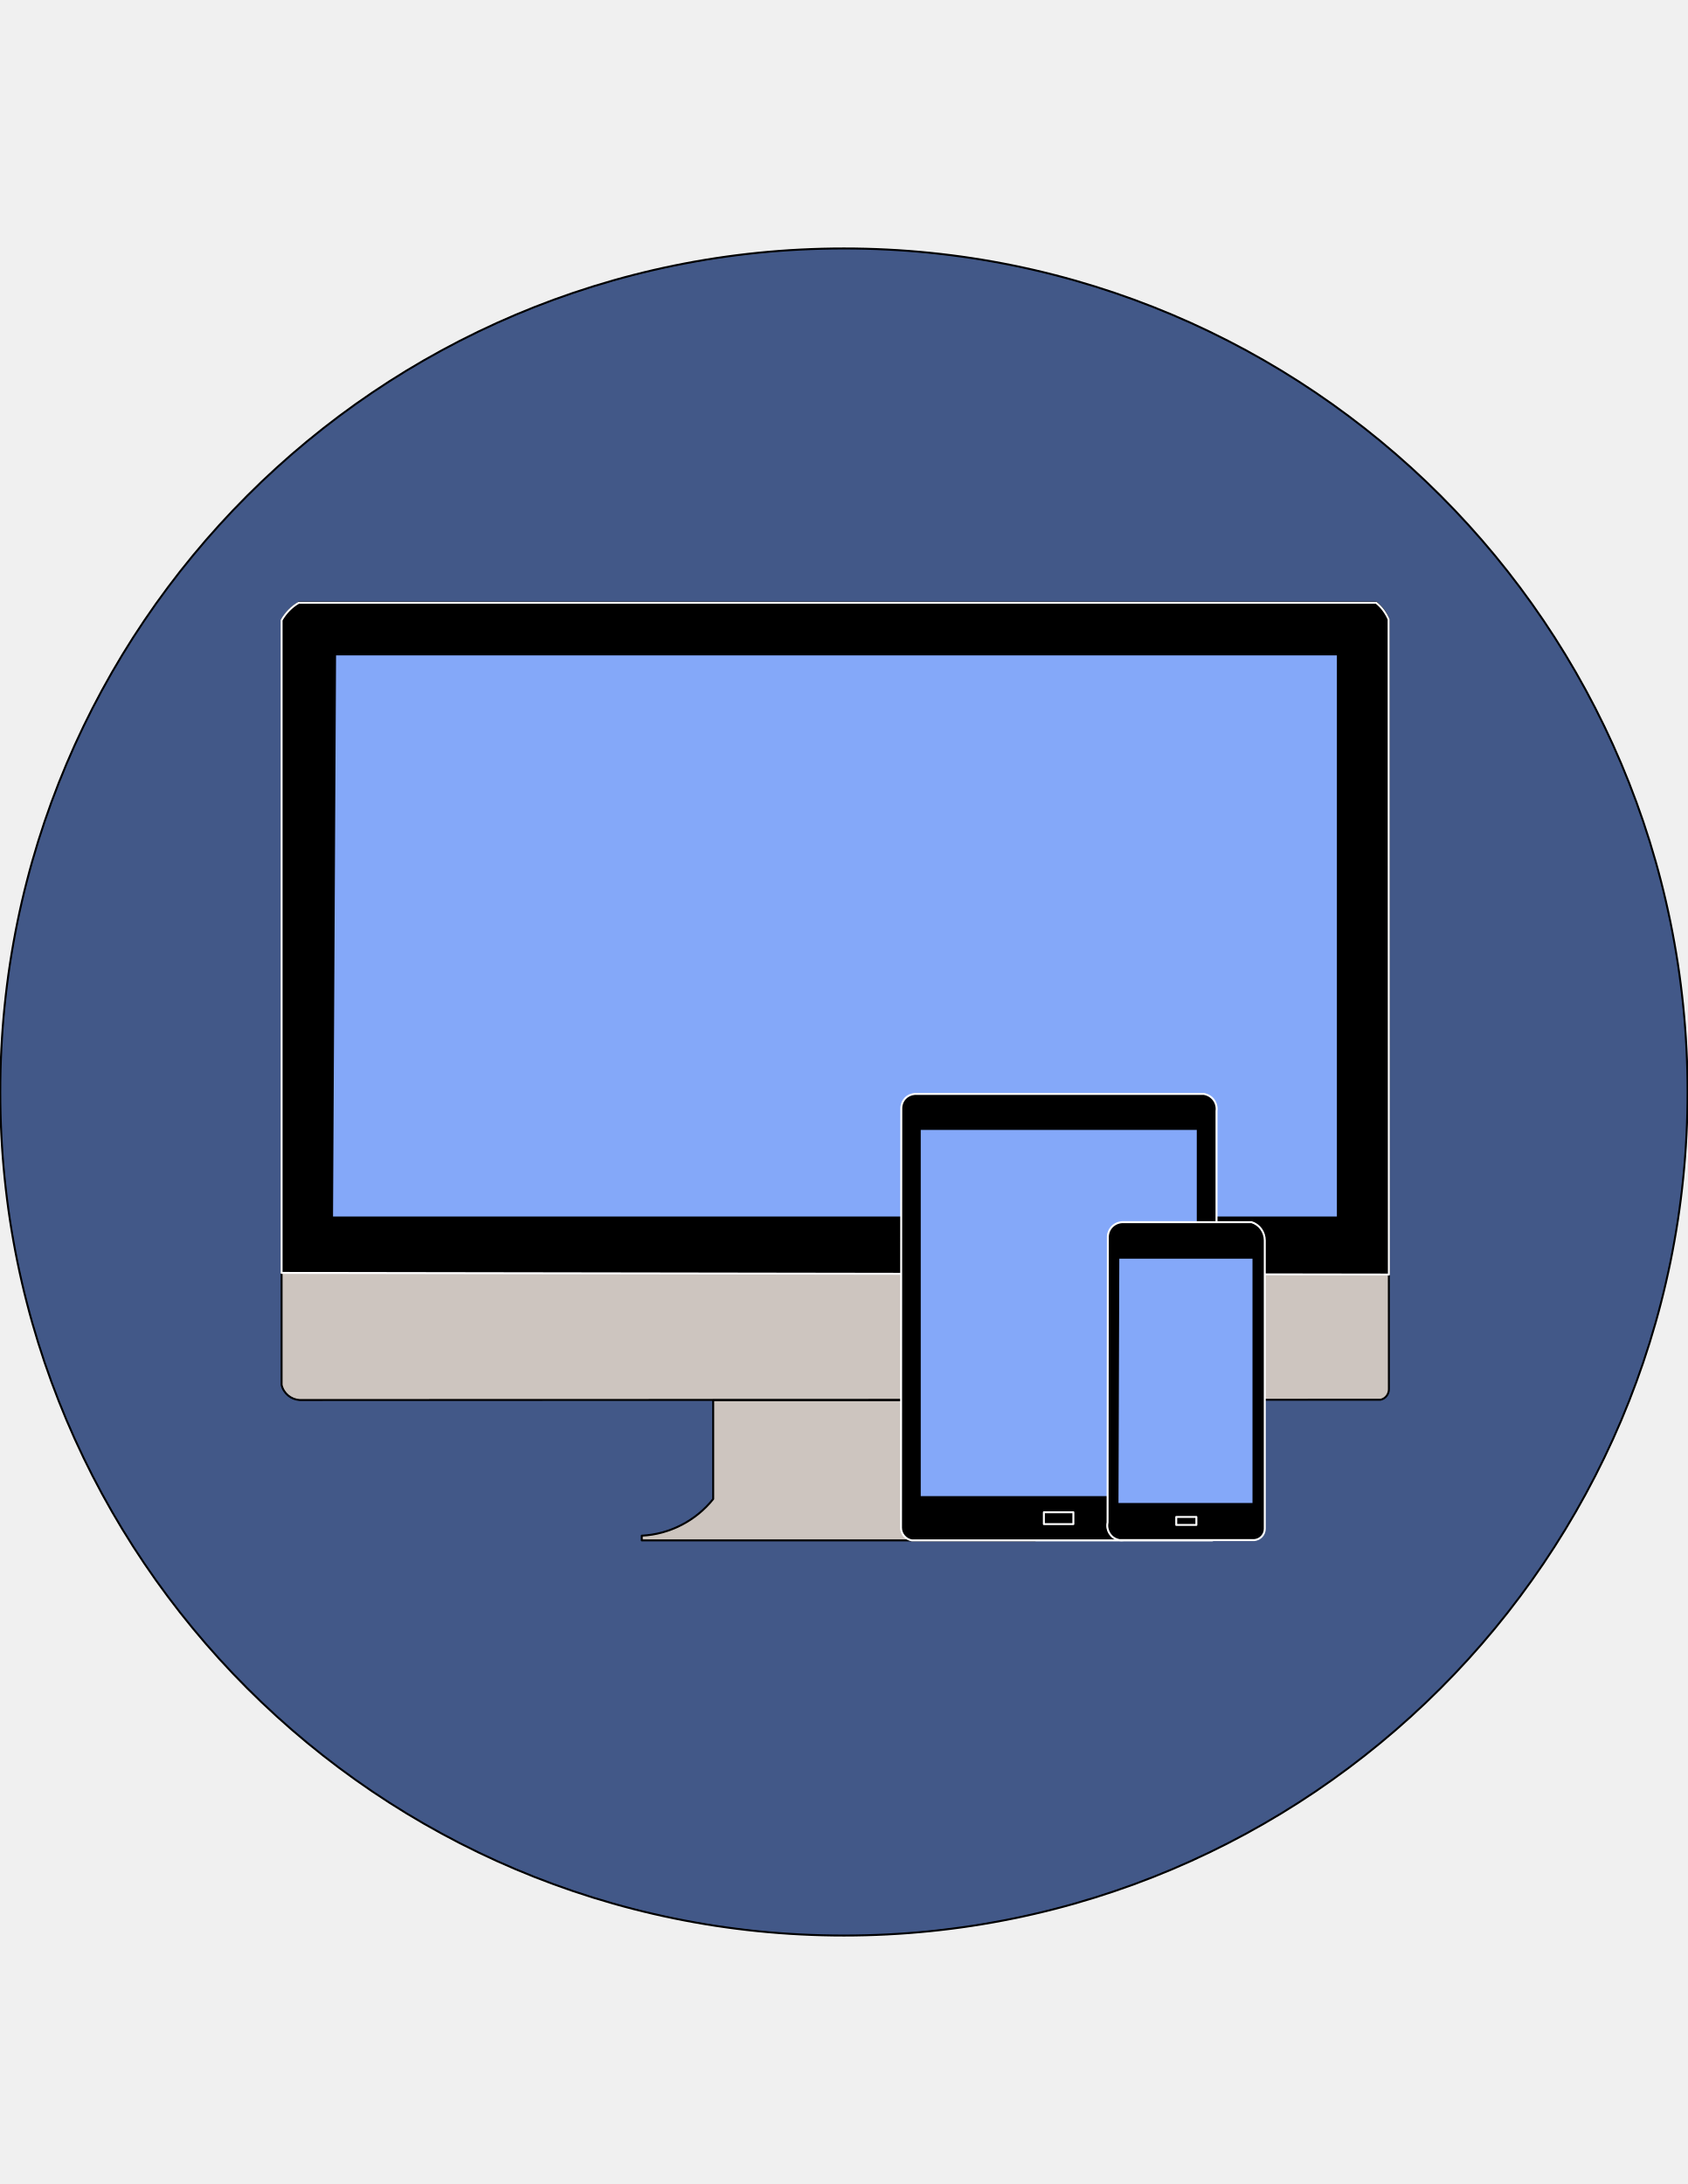
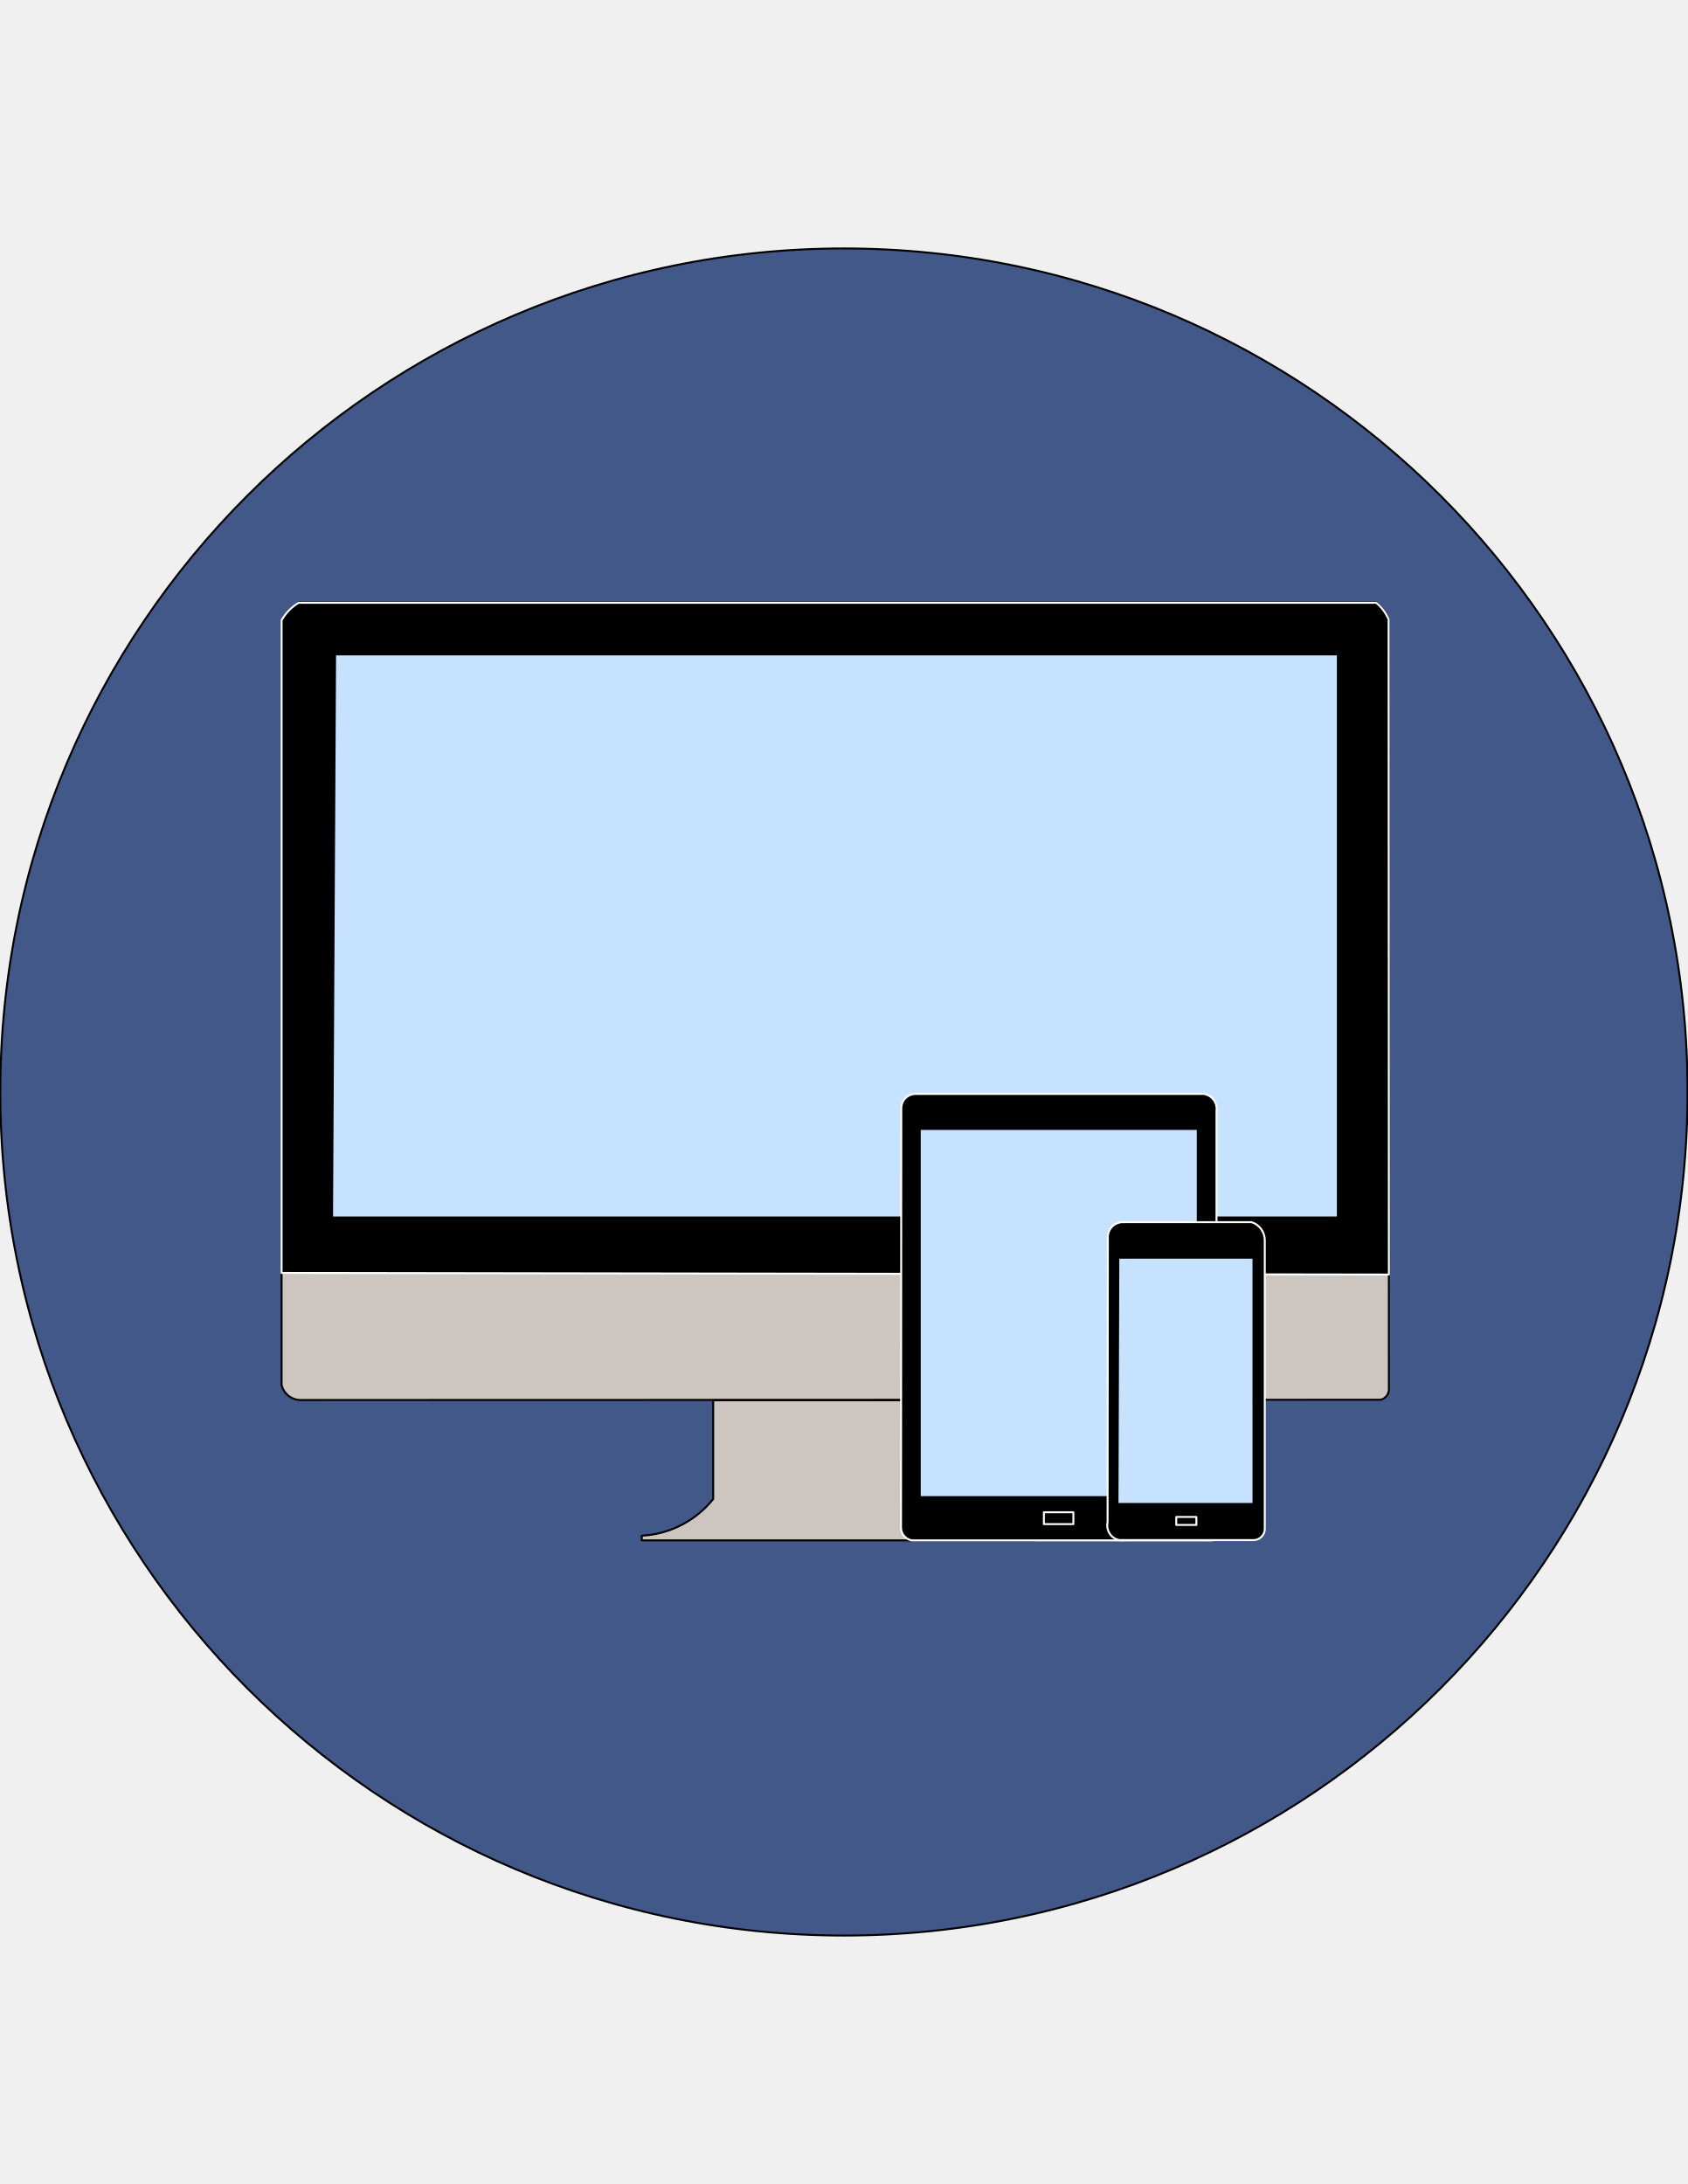
<svg xmlns="http://www.w3.org/2000/svg" version="1.1" x="0px" y="0px" viewBox="0 0 612 792" style="enable-background:new 0 0 612 792;" xml:space="preserve">
  <style type="text/css">
	.st0{fill:none;stroke:#000000;stroke-width:0.709;stroke-linecap:round;stroke-linejoin:round;stroke-miterlimit:10;}
	.fundo{fill: #425888;}
- 	.screen{fill:#84a8f9;}
+ 	.screen{fill:#C6E2FF;}
	.screen-border{fill:black; stroke:white;}
	.device-border{stroke:white;}
	.screen-support{fill: #CDC5BF;}
	.button{stroke:white;}
</style>
  <g id="Circulo">
    <g id="CIRCLE">
      <path class="st0 fundo" d="M0.1,396C0.1,227.1,137.1,90.1,306,90.1S611.9,227.1,611.9,396S474.9,701.9,306,701.9S0.1,564.9,0.1,396    L0.1,396z" />
    </g>
  </g>
  <g id="Monitor">
    <g id="LWPOLYLINE">
      <line class="st0" x1="499" y1="218.6" x2="108.3" y2="218.6" />
    </g>
    <g id="LWPOLYLINE_1_">
      <path class="st0 screen-support" d="M108.3,218.6c-2.6,1.5-4.7,3.7-6.2,6.3v277.3c0.7,3.1,3.4,5.3,6.5,5.5l378-0.1h14c1.8-0.4,3.1-2.1,3-4    l-0.1-279.1c-1-2.4-2.5-4.4-4.5-6H108.3z" />
    </g>
    <g id="LWPOLYLINE_3_">
      <path class="st0 screen-border" d="M108.8,218.6H499c2,1.6,3.5,3.7,4.5,6l0.1,237.6l-401.5-0.6V224.9c1.5-2.6,3.6-4.8,6.2-6.3H108.8z" />
    </g>
    <g id="LWPOLYLINE_2_">
      <polygon class="st0 screen" points="120.4,441.5 485.1,441.5 485.1,237.3 121.5,237.3">
        <set id="m_show" attributeName="visibility" attributeType="CSS" to="visible" begin="0s; c_show.end" dur="1s" fill="freeze" />
        <set id="m_hide" attributeName="visibility" attributeType="CSS" to="hidden" begin="m_show.end" dur="1s" fill="freeze" />
      </polygon>
    </g>
    <g id="LWPOLYLINE_13_">
      <path class="st0 screen-support" d="M258.6,507.8l90.8,0v35.8c6.4,7.9,15.8,12.8,25.9,13.3v1.7H232.7v-1.7c10.1-0.5,19.6-5.4,25.9-13.3V507.8z" />
    </g>
  </g>
  <g id="Tablet">
    <g id="LWPOLYLINE_7_">
      <path class="st0 screen-border" d="M326.8,401.9c0-2.8,2.1-5,4.9-5.2h104.8c3,0.5,5,3.2,4.6,6.2c0,0,0,40.3,0,40.3v113.4c0,0.9-0.6,1.7-1.5,2    h-109c-2.2-0.4-3.9-2.3-3.9-4.6L326.8,401.9" />
    </g>
    <g id="LWPOLYLINE_8_">
      <polyline class="st0 screen" points="333.5,409.4 434.3,409.4 434.3,542.9 333.5,542.9 333.5,409.4">
        <set id="t_show" attributeName="visibility" attributeType="CSS" to="visible" begin="0s; m_show.end" dur="1s" fill="freeze" />
        <set id="t_hide" attributeName="visibility" attributeType="CSS" to="hidden" begin="t_show.end" dur="1s" fill="freeze" />
      </polyline>
    </g>
    <g id="LWPOLYLINE_9_">
      <polyline class="st0 button" points="378.6,548.4 389.2,548.4 389.2,552.7 378.5,552.7 378.5,548.4" />
    </g>
  </g>
  <g id="Celular">
    <g id="LWPOLYLINE_11_">
      <path class="st0 screen-border" d="M407.5,558.5c-0.7,0.1-1.4,0.1-2-0.1c-2.8-0.7-4.5-3.5-3.9-6.3c0,0,0.1-103.4,0.1-103.4c0-0.1,0-0.3,0-0.4    c0.2-3,2.7-5.2,5.7-5.1l46.4,0c2.9,0.9,4.8,3.6,4.8,6.6c0,0,0,104.6,0,104.6c0,2.1-1.6,3.9-3.8,4.1h-48.9" />
    </g>
    <g id="LWPOLYLINE_12_">
      <polyline class="st0 screen" points="405.5,456.1 454.5,456.1 454.5,545.4 405.2,545.4 405.5,456.1">
        <set id="c_show" attributeName="visibility" attributeType="CSS" to="visible" begin="0s; t_show.end" dur="1s" fill="freeze" />
        <set id="c_hide" attributeName="visibility" attributeType="CSS" to="hidden" begin="c_show.end" dur="1s" fill="freeze" />
      </polyline>
    </g>
    <g id="LWPOLYLINE_10_">
      <polyline class="st0 button" points="426.5,550.1 433.8,550.1 433.8,553 426.5,553 426.5,550.1   " />
    </g>
  </g>
</svg>
